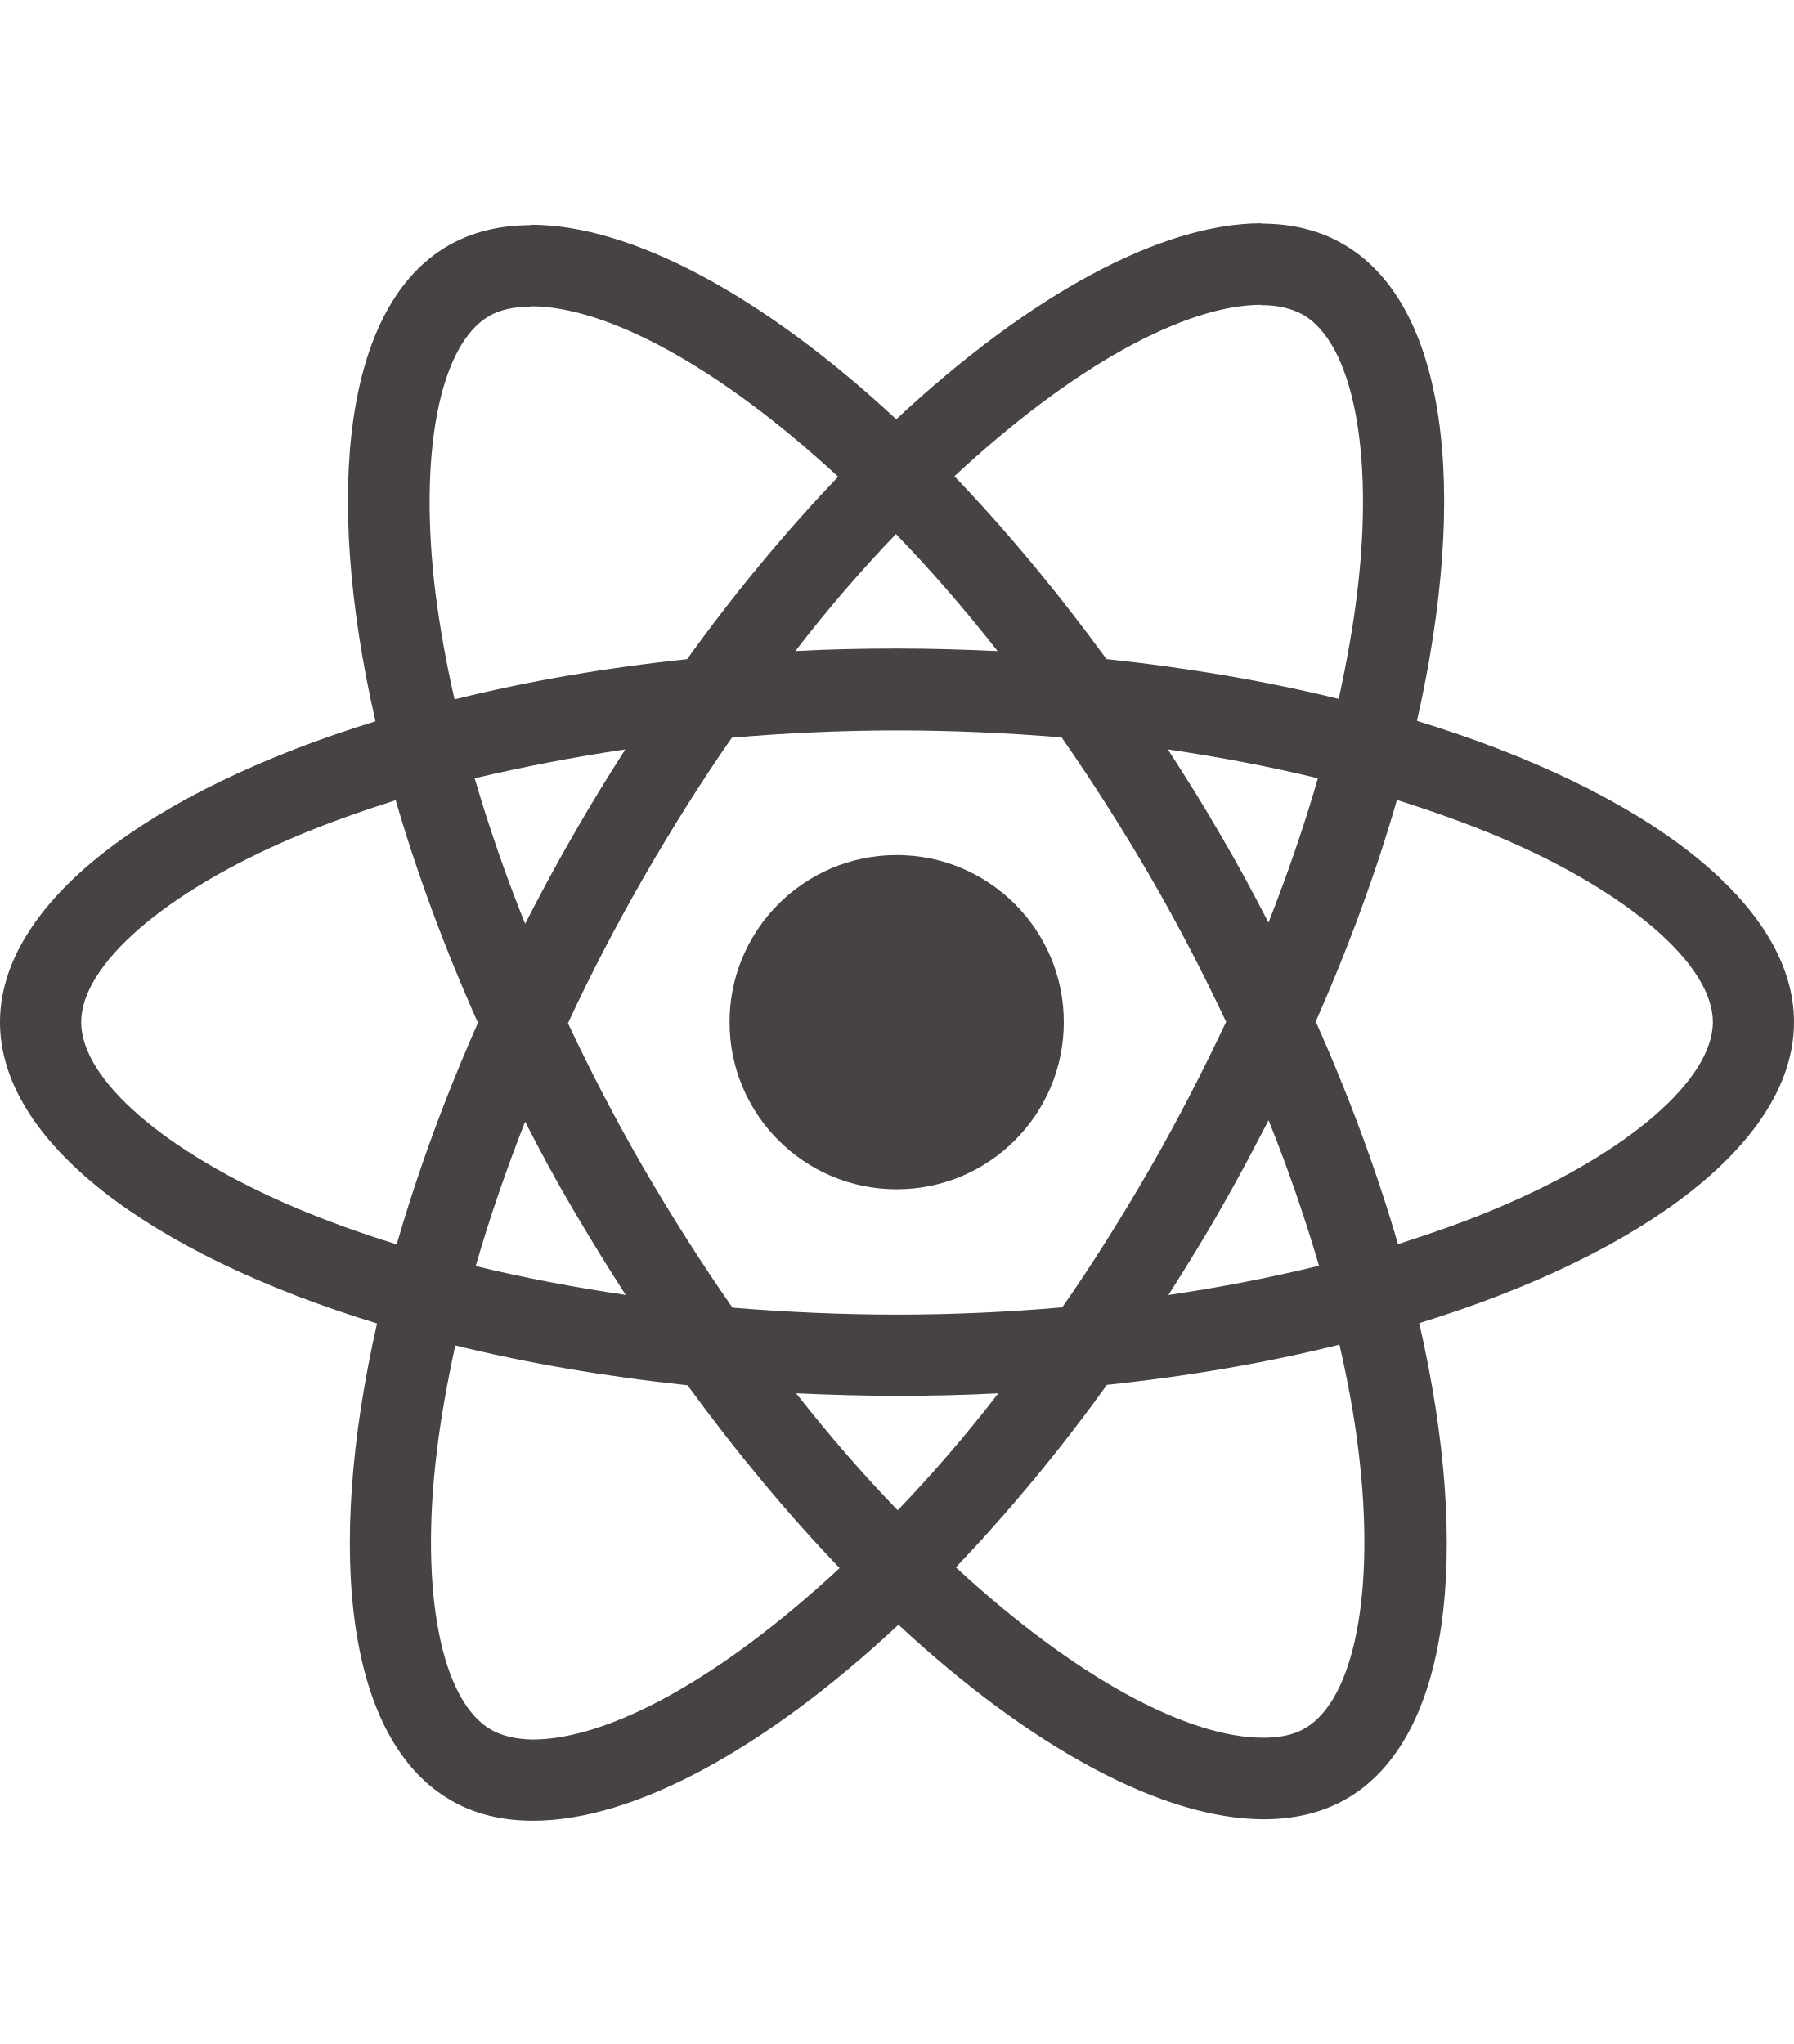
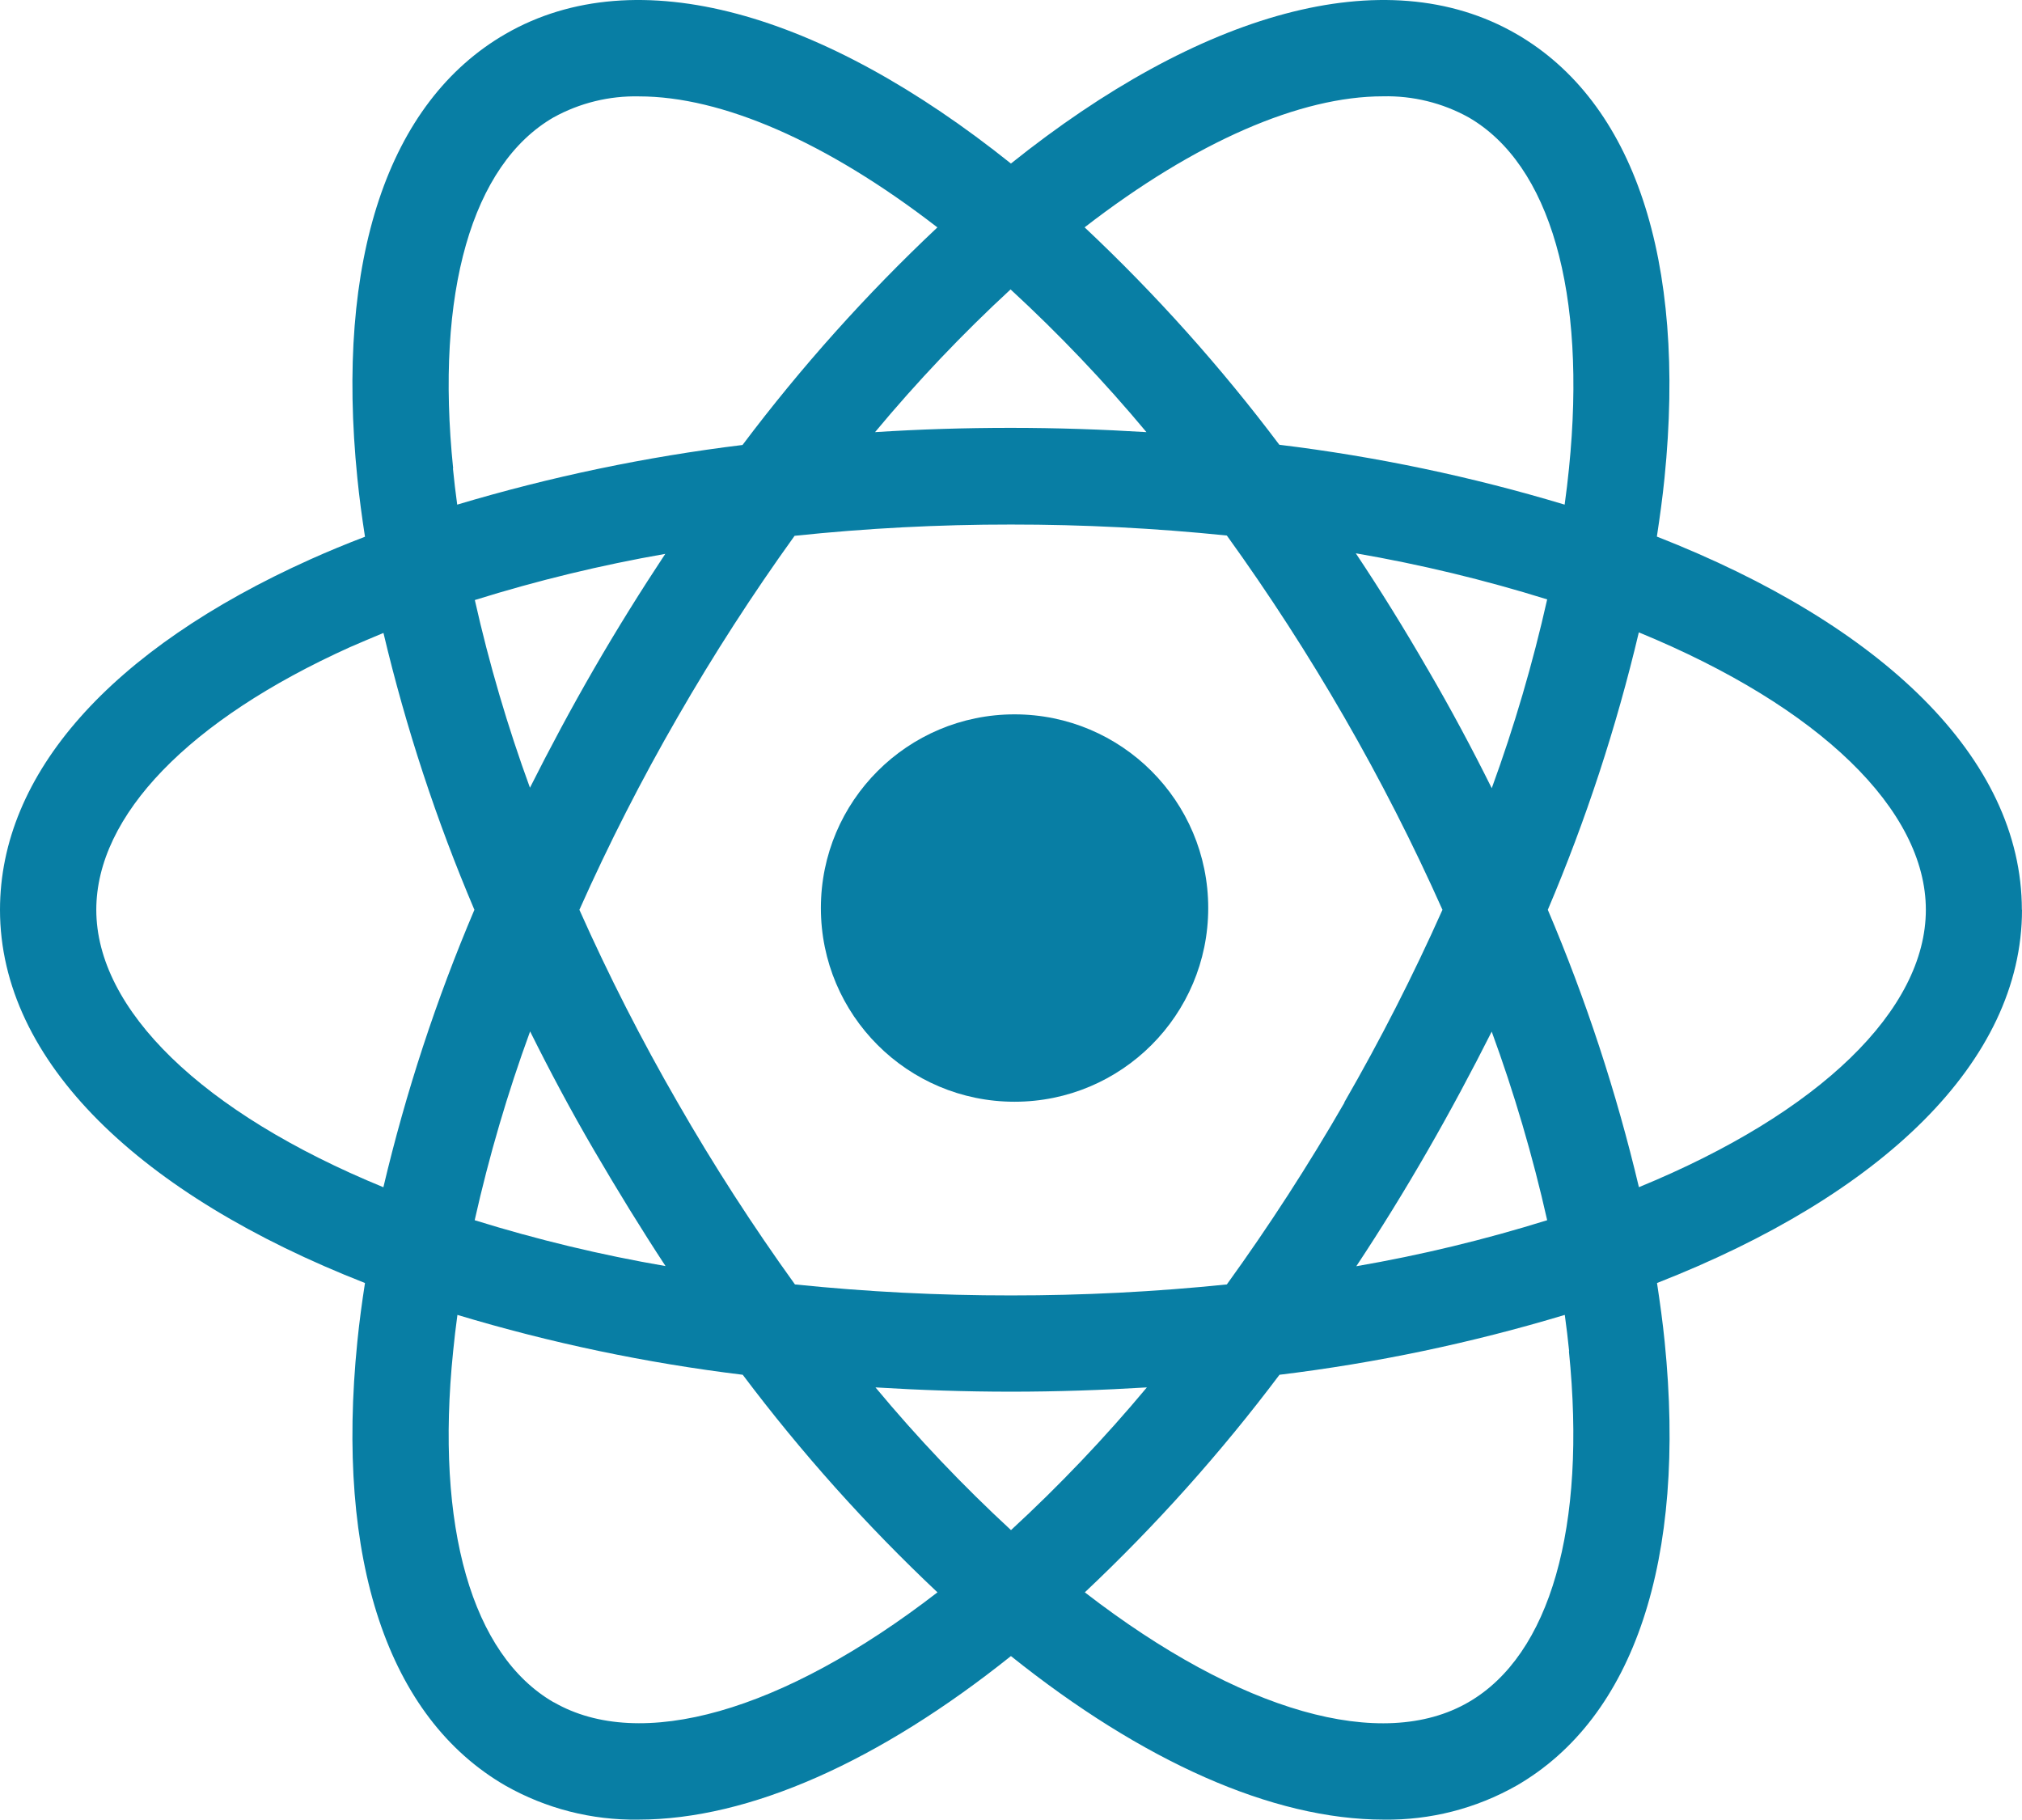
- <svg xmlns="http://www.w3.org/2000/svg" version="1.1" id="Layer_1" x="0px" y="0px" viewBox="0 0 2194 2500" style="enable-background:new 0 0 2194 2500;" xml:space="preserve">
-   <style type="text/css">
- 	.st0{fill:#464342;}
- </style>
-   <g>
-     <path class="st0" d="M2194,1250.2c0-145.3-182-283.1-461.1-368.5c64.4-284.4,35.8-510.7-90.3-583.2c-29.1-17-63.1-25-100.2-25v99.7   c20.6,0,37.1,4,51,11.6c60.8,34.9,87.2,167.7,66.6,338.5c-4.9,42-13,86.3-22.8,131.5c-87.7-21.5-183.4-38-284-48.7   c-60.4-82.7-123-157.9-186-223.6C1313,447,1449.8,372.8,1542.9,372.8v-99.7c-123,0-284,87.7-446.8,239.7   C933.3,361.6,772.3,274.9,649.3,274.9v99.7c92.6,0,229.9,73.8,375.7,208.4c-62.6,65.7-125.2,140.4-184.7,223.2   c-101.1,10.7-196.8,27.3-284.4,49.2c-10.3-44.7-17.9-88.1-23.3-129.7c-21-170.8,4.9-303.7,65.3-339c13.4-8,30.9-11.6,51.4-11.6   v-99.7c-37.6,0-71.6,8-101.1,25c-125.7,72.4-153.8,298.3-89,581.8C181.1,968,0,1105.3,0,1250.2c0,145.3,182,283.1,461.1,368.5   c-64.4,284.4-35.8,510.7,90.3,583.2c29.1,17,63.1,25,100.6,25c123,0,284-87.7,446.8-239.7c162.8,151.2,323.8,237.9,446.8,237.9   c37.6,0,71.6-8,101.1-25c125.7-72.4,153.8-298.3,89-581.8C2012.9,1532.9,2194,1395.1,2194,1250.2L2194,1250.2z M1611.7,951.9   c-16.5,57.7-37.1,117.2-60.4,176.6c-18.3-35.8-37.6-71.6-58.6-107.3c-20.6-35.8-42.5-70.7-64.4-104.6   C1491.9,926,1553.2,937.6,1611.7,951.9L1611.7,951.9z M1406.9,1428.2c-34.9,60.4-70.7,117.6-107.8,170.8   c-66.6,5.8-134.2,8.9-202.1,8.9c-67.5,0-135.1-3.1-201.2-8.5c-37.1-53.2-73.3-110-108.2-169.9c-34-58.6-64.8-118.1-93-178   c27.7-59.9,59-119.9,92.6-178.4c34.9-60.4,70.7-117.6,107.8-170.8c66.6-5.8,134.2-8.9,202.1-8.9c67.5,0,135.1,3.1,201.2,8.5   c37.1,53.2,73.3,110,108.2,169.9c34,58.6,64.8,118.1,93,178C1471.3,1309.7,1440.5,1369.6,1406.9,1428.2L1406.9,1428.2z    M1551.4,1370.1c24.1,59.9,44.7,119.9,61.7,178c-58.6,14.3-120.3,26.4-184.2,35.8c21.9-34.4,43.8-69.8,64.4-106   C1513.8,1442.1,1533,1405.9,1551.4,1370.1L1551.4,1370.1z M1097.9,1847.2c-41.6-42.9-83.2-90.8-124.3-143.1   c40.2,1.8,81.4,3.1,123,3.1c42,0,83.6-0.9,124.3-3.1C1180.6,1756.5,1139,1804.3,1097.9,1847.2z M765.2,1583.8   c-63.5-9.4-124.8-21-183.4-35.3c16.5-57.7,37.1-117.2,60.4-176.6c18.3,35.8,37.6,71.6,58.6,107.3S743.3,1549.9,765.2,1583.8z    M1095.7,653.2c41.6,42.9,83.2,90.8,124.3,143.1c-40.2-1.8-81.4-3.1-123-3.1c-42,0-83.6,0.9-124.3,3.1   C1012.9,744,1054.5,696.1,1095.7,653.2z M764.7,916.6c-21.9,34.4-43.8,69.8-64.4,106c-20.6,35.8-39.8,71.6-58.1,107.3   c-24.1-59.9-44.7-119.9-61.7-178C639.1,938.1,700.8,926,764.7,916.6L764.7,916.6z M360,1476.5C201.7,1409,99.3,1320.4,99.3,1250.2   S201.7,1091,360,1023.9c38.5-16.5,80.5-31.3,123.9-45.2c25.5,87.7,59,178.9,100.6,272.3c-41.1,93-74.2,183.8-99.3,271   C440.9,1508.3,398.9,1493.1,360,1476.5L360,1476.5z M600.6,2115.6c-60.8-34.9-87.2-167.7-66.6-338.5c4.9-42,13-86.3,22.8-131.5   c87.7,21.5,183.4,38,284,48.7c60.4,82.7,123,157.9,186,223.6c-145.8,135.5-282.6,209.7-375.7,209.7   C631,2127.2,614,2123.2,600.6,2115.6L600.6,2115.6z M1661.4,1774.8c21,170.8-4.9,303.7-65.3,339c-13.4,8-30.9,11.6-51.4,11.6   c-92.6,0-229.9-73.8-375.7-208.4c62.6-65.7,125.2-140.4,184.7-223.2c101.1-10.7,196.8-27.3,284.4-49.2   C1648.4,1689.8,1656.5,1733.2,1661.4,1774.8z M1833.6,1476.5c-38.5,16.5-80.5,31.3-123.9,45.2c-25.5-87.7-59-178.9-100.6-272.3   c41.1-93,74.2-183.8,99.3-271c44.3,13.9,86.3,29.1,125.7,45.6c158.3,67.5,260.7,156.1,260.7,226.3   C2094.3,1320.4,1991.9,1409.4,1833.6,1476.5L1833.6,1476.5z" />
-     <circle class="st0" cx="1096.6" cy="1250.2" r="204.4" />
+ <svg xmlns="http://www.w3.org/2000/svg" width="569px" height="512px" viewBox="0 0 569 512" version="1.1">
+   <g id="Page-1" stroke="none" stroke-width="1" fill="none" fill-rule="evenodd">
+     <g id="React-Logo-Filled-(1)" fill="#087EA4" fill-rule="nonzero">
+       <path d="M285.5,201 C255.4,201 231,225.4 231,255.5 C231,285.6 255.4,310 285.5,310 C315.6,310 340,285.6 340,255.5 C340,225.4 315.6,201 285.5,201" id="Path" />
+       <path d="M568.96,255.994 C568.96,213.208 529.338,175.681 466.252,150.985 C467.095,145.424 467.857,139.922 468.399,134.521 C474.622,73.042 459.809,28.669 426.71,9.554 C389.677,-11.829 337.37,3.691 284.48,46.016 C231.59,3.691 179.283,-11.829 142.25,9.554 C109.151,28.669 94.338,73.042 100.561,134.521 C101.102,139.922 101.845,145.444 102.708,151.025 C97.449,153.033 92.291,155.161 87.333,157.39 C31.011,182.709 0,217.765 0,255.994 C0,298.781 39.622,336.307 102.708,361.004 C101.845,366.565 101.102,372.067 100.561,377.468 C94.338,438.947 109.151,483.32 142.25,502.435 C153.63,508.888 166.524,512.187 179.604,511.992 C210.956,511.992 247.568,495.488 284.48,465.973 C321.372,495.488 358.004,511.992 389.396,511.992 C402.475,512.184 415.369,508.885 426.75,502.435 C459.849,483.32 474.662,438.947 468.439,377.468 C467.898,372.067 467.135,366.565 466.292,361.004 C529.378,336.347 569,298.761 569,255.994 M389.155,27.103 C397.565,26.9 405.878,28.937 413.242,33.006 C436.224,46.277 446.541,82.278 441.523,131.77 C441.182,135.143 440.78,138.557 440.299,141.99 C414.067,134.088 387.206,128.452 360.011,125.145 C343.525,103.224 325.193,82.756 305.214,63.966 C336.587,39.712 366.032,27.103 389.135,27.103 M378.356,310.206 C368.205,327.831 357.151,344.92 345.238,361.405 C325.045,363.48 304.759,364.512 284.46,364.497 C264.168,364.511 243.888,363.479 223.702,361.405 C211.821,344.919 200.8,327.83 190.684,310.206 C180.533,292.629 171.307,274.534 163.045,255.994 C171.307,237.455 180.533,219.359 190.684,201.783 C200.784,184.229 211.771,167.201 223.602,150.764 C243.825,148.638 264.146,147.579 284.48,147.592 C304.772,147.58 325.052,148.612 345.238,150.684 C357.109,167.146 368.136,184.201 378.276,201.783 C388.419,219.364 397.645,237.458 405.915,255.994 C397.645,274.53 388.419,292.625 378.276,310.206 M419.725,290.127 C426.095,307.504 431.325,325.277 435.381,343.335 C417.78,348.824 399.837,353.15 381.668,356.285 C388.573,345.871 395.264,335.036 401.74,323.778 C408.143,312.655 414.145,301.431 419.805,290.208 M246.363,390.378 C258.848,391.141 271.594,391.583 284.5,391.583 C297.406,391.583 310.232,391.141 322.737,390.378 C310.881,404.583 298.108,417.998 284.5,430.534 C270.922,418 258.182,404.585 246.363,390.378 Z M187.312,356.245 C169.137,353.124 151.188,348.811 133.579,343.335 C137.619,325.306 142.828,307.559 149.175,290.208 C154.755,301.431 160.736,312.655 167.24,323.778 C173.743,334.902 180.467,345.865 187.312,356.285 M149.175,221.761 C142.851,204.474 137.655,186.795 133.619,168.835 C151.184,163.352 169.086,159.013 187.211,155.844 C180.347,166.225 173.622,176.987 167.139,188.21 C160.656,199.434 154.735,210.517 149.074,221.761 M322.617,121.591 C310.132,120.828 297.386,120.386 284.38,120.386 C271.48,120.386 258.768,120.788 246.243,121.591 C258.061,107.384 270.801,93.969 284.38,81.434 C297.992,93.966 310.766,107.38 322.617,121.591 Z M401.7,188.21 C395.197,176.94 388.473,166.097 381.528,155.684 C399.744,158.819 417.734,163.152 435.381,168.654 C431.332,186.681 426.122,204.427 419.785,221.781 C414.205,210.557 408.204,199.334 401.72,188.23 M127.517,131.79 C122.439,82.318 132.816,46.297 155.779,33.026 C163.145,28.963 171.456,26.926 179.865,27.123 C202.968,27.123 232.413,39.732 263.786,63.986 C243.794,82.79 225.448,103.271 208.949,125.205 C181.762,128.528 154.904,134.143 128.661,141.99 C128.2,138.557 127.778,135.164 127.457,131.79 M98.453,182.106 C101.544,180.768 104.695,179.429 107.907,178.091 C114.221,204.736 122.782,230.797 133.499,255.994 C122.762,281.241 114.193,307.357 107.887,334.059 C56.743,313.077 27.097,284.004 27.097,255.994 C27.097,229.451 53.191,202.526 98.453,182.106 Z M155.779,478.963 C132.816,465.691 122.439,429.671 127.517,380.198 C127.838,376.825 128.26,373.432 128.721,369.978 C154.954,377.879 181.815,383.514 209.009,386.824 C225.5,408.753 243.832,429.233 263.806,448.043 C220.069,481.834 180.106,492.978 155.839,478.963 M441.503,380.198 C446.521,429.691 436.204,465.691 413.221,478.963 C388.975,493.018 348.991,481.834 305.274,448.043 C325.241,429.233 343.567,408.752 360.051,386.824 C387.246,383.517 414.107,377.881 440.339,369.978 C440.82,373.432 441.222,376.825 441.563,380.198 M461.193,334.018 C454.869,307.333 446.294,281.231 435.562,255.994 C446.29,230.744 454.858,204.629 461.173,177.93 C512.216,198.912 541.943,227.985 541.943,255.994 C541.943,284.004 512.297,313.077 461.153,334.059" id="Shape" />
+     </g>
  </g>
</svg>
